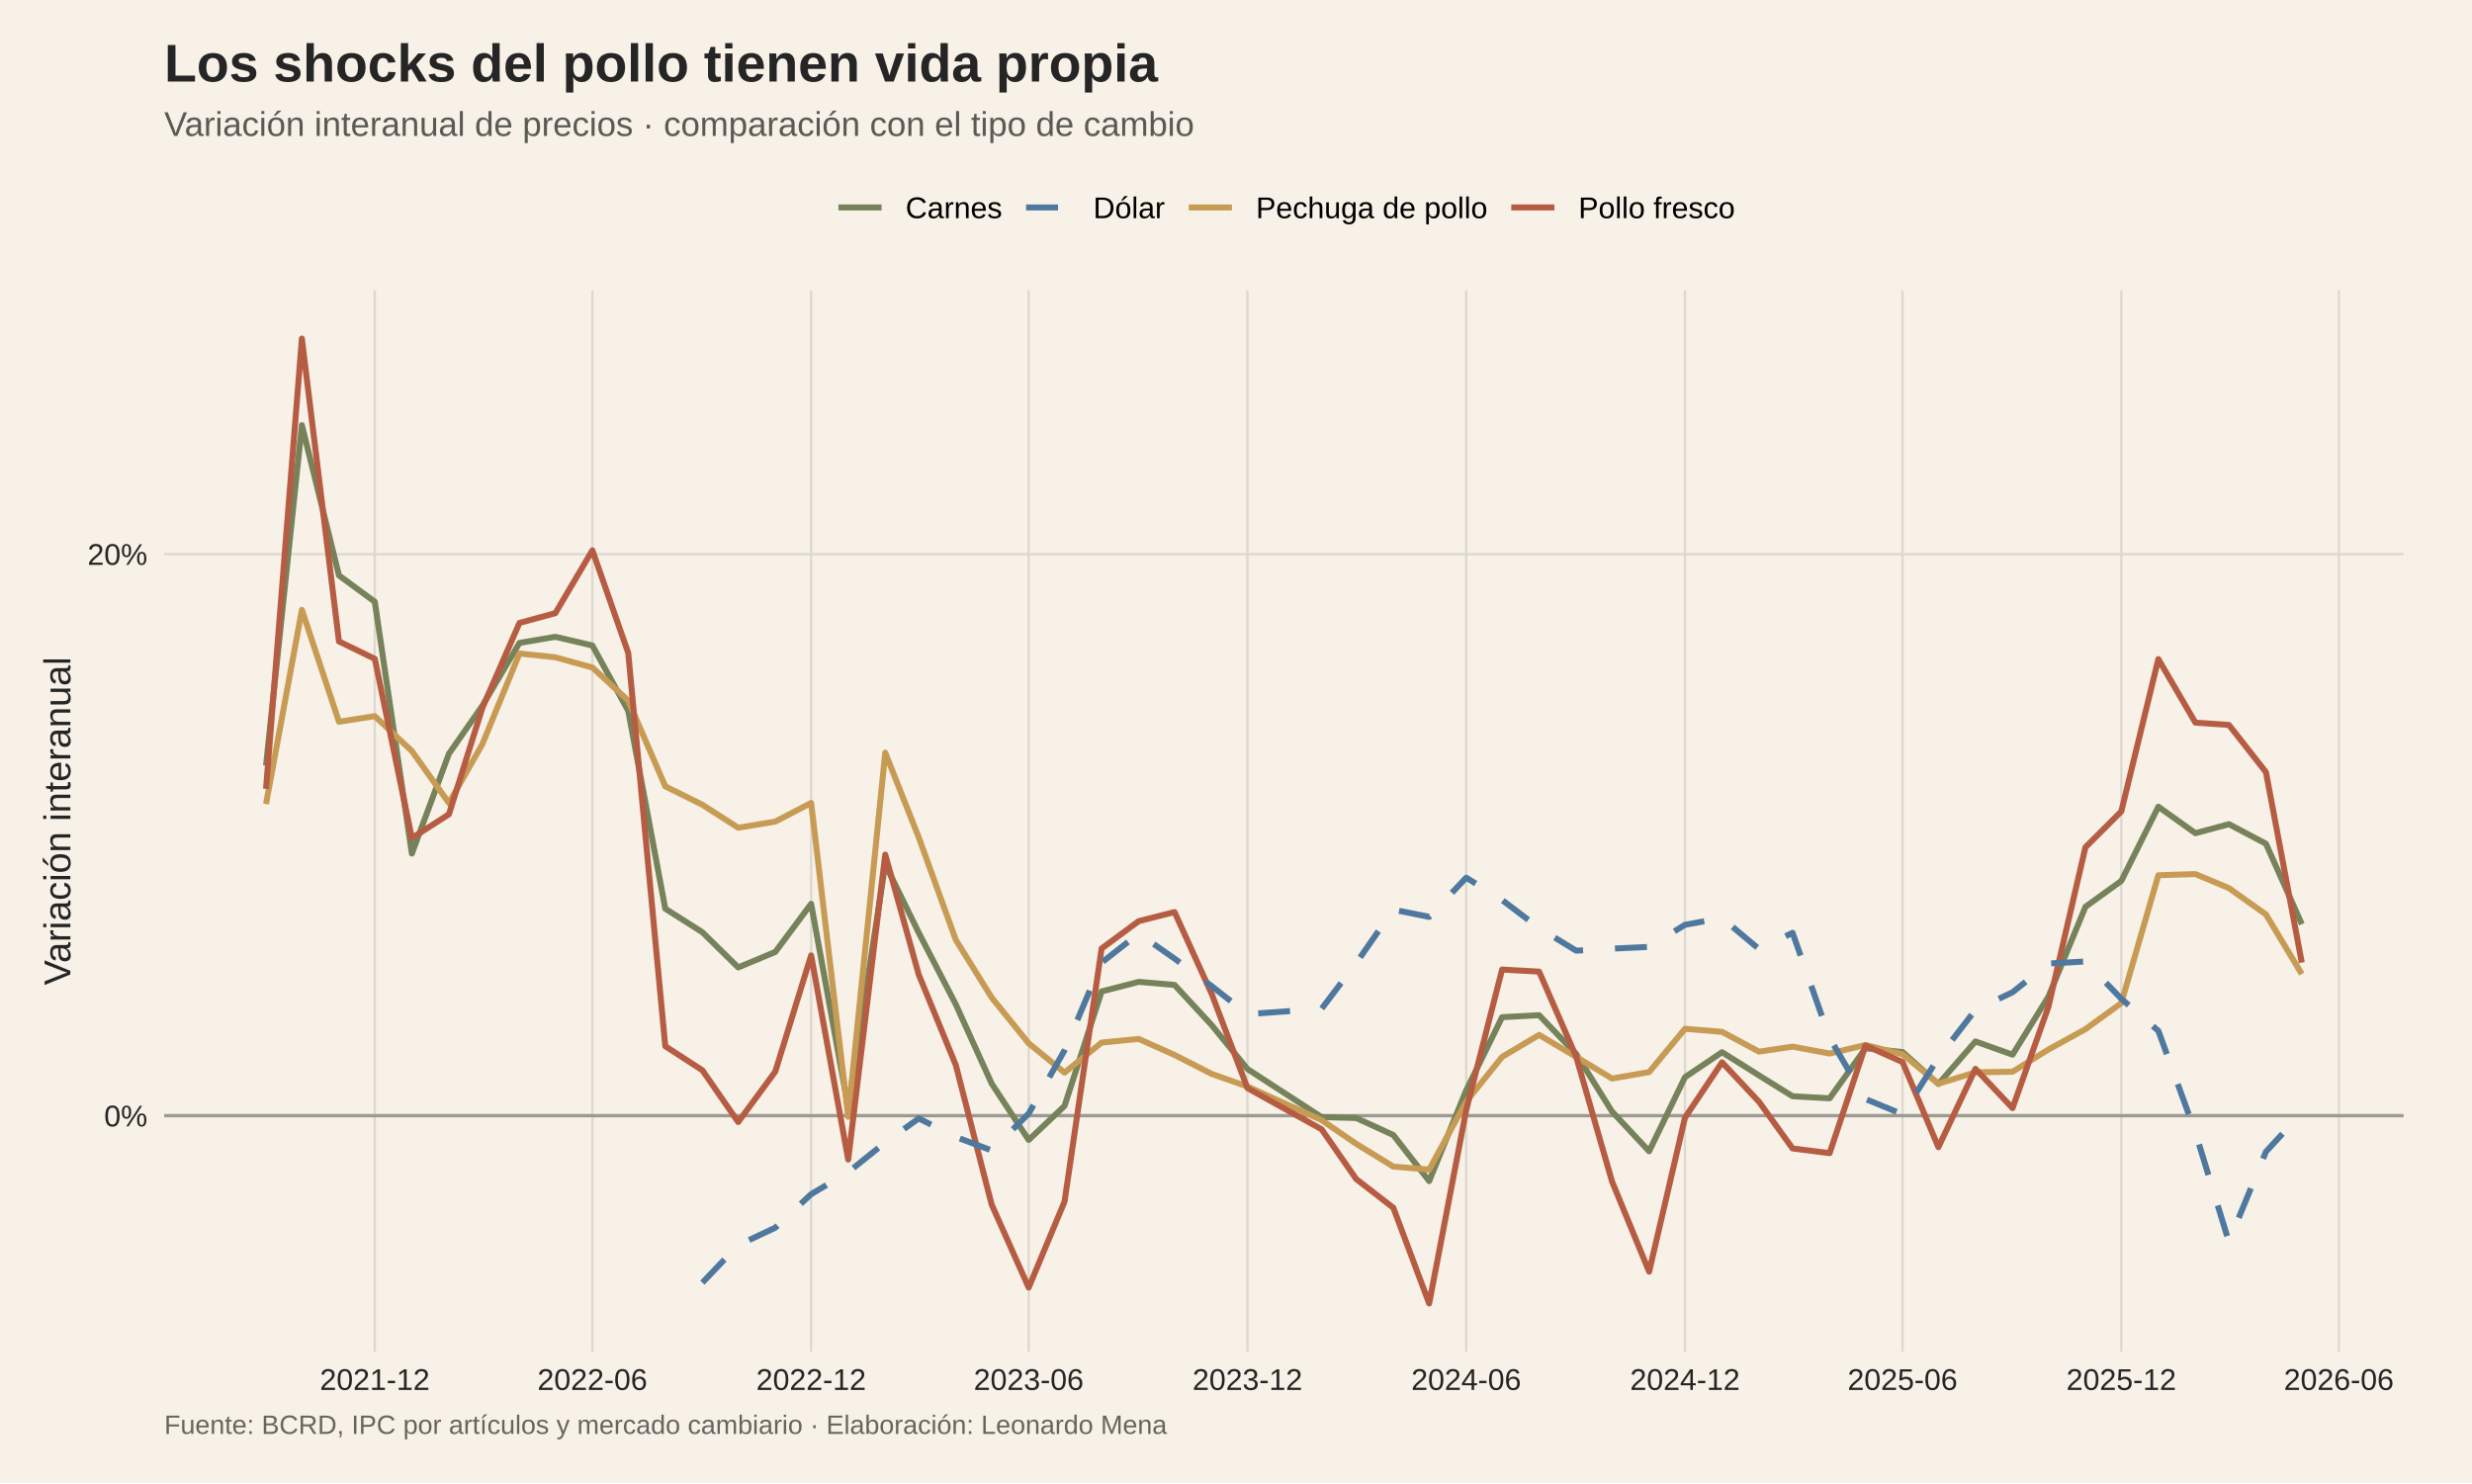
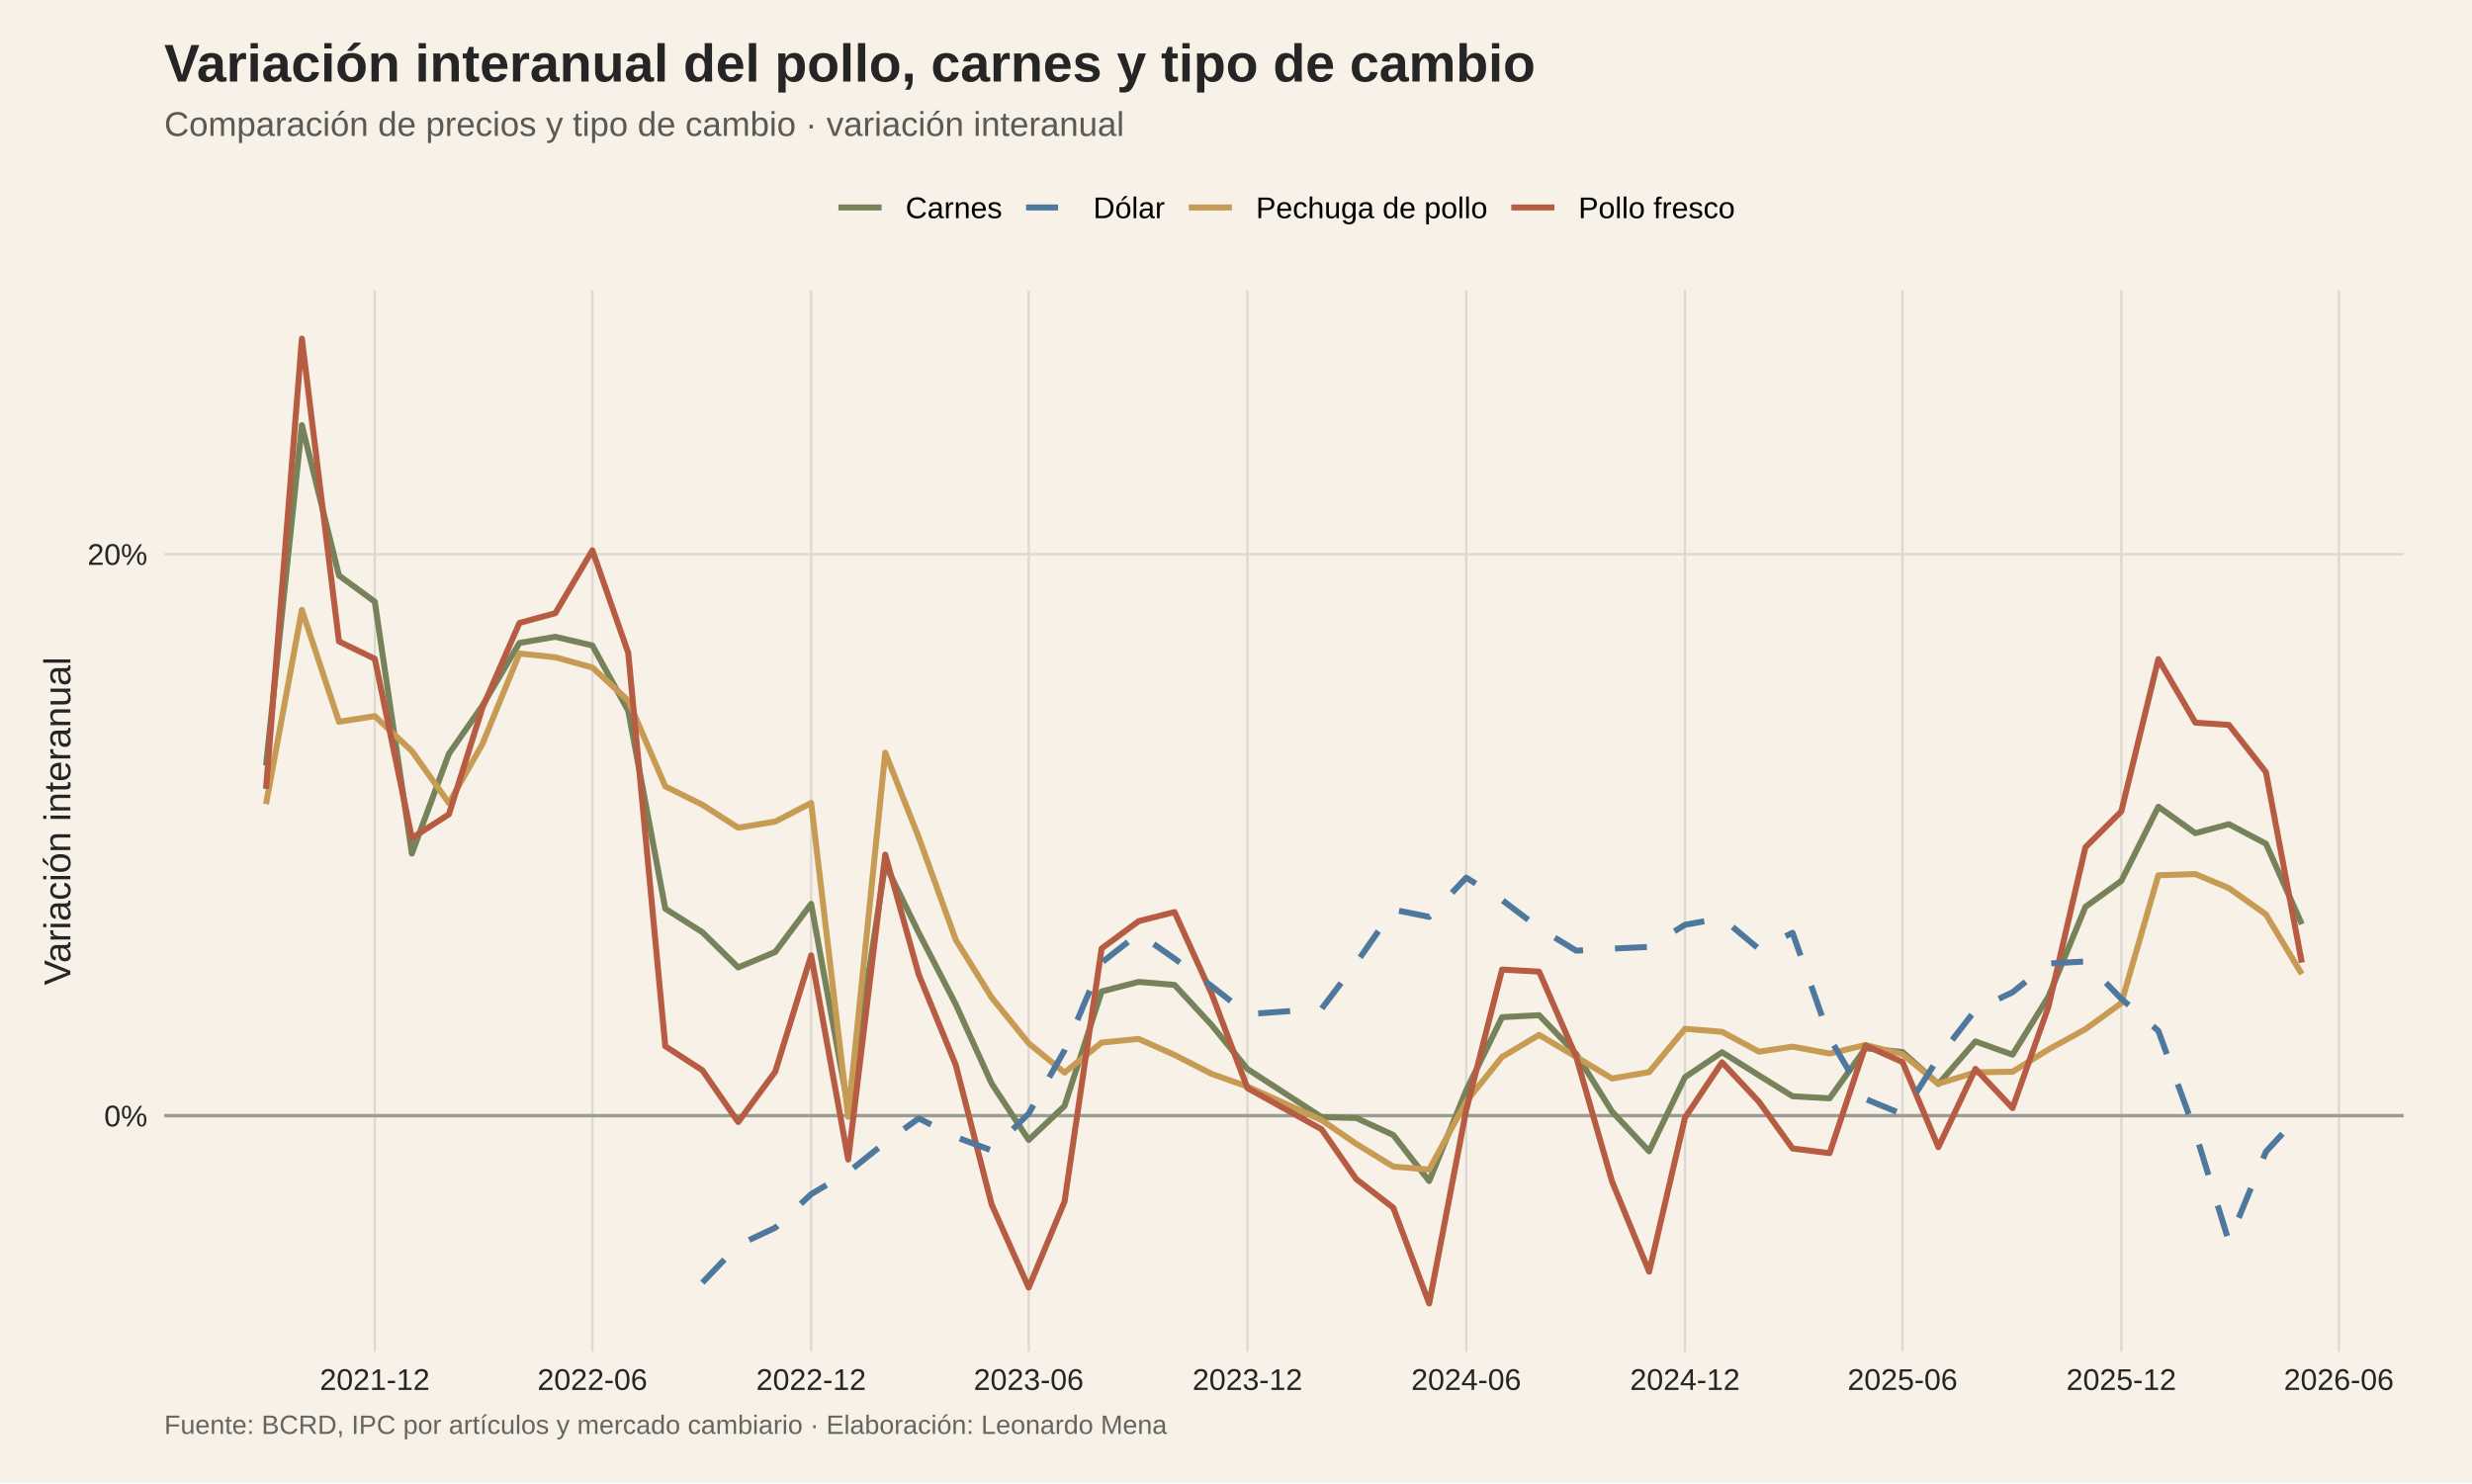
<svg xmlns="http://www.w3.org/2000/svg" width="792.00pt" height="475.20pt" viewBox="0 0 792.00 475.20">
  <g class="svglite">
    <defs>
      <style type="text/css">
    .svglite line, .svglite polyline, .svglite polygon, .svglite path, .svglite rect, .svglite circle {
      fill: none;
      stroke: #000000;
      stroke-linecap: round;
      stroke-linejoin: round;
      stroke-miterlimit: 10.00;
    }
    .svglite text {
      white-space: pre;
    }
    .svglite g.glyphgroup path {
      fill: inherit;
      stroke: none;
    }
  </style>
    </defs>
    <rect width="100%" height="100%" style="stroke: none; fill: #F7F1E7;" />
    <defs>
      <clipPath id="cpMC4wMHw3OTIuMDB8MC4wMHw0NzUuMjA=">
        <rect x="0.00" y="0.00" width="792.00" height="475.20" />
      </clipPath>
    </defs>
    <g clip-path="url(#cpMC4wMHw3OTIuMDB8MC4wMHw0NzUuMjA=)">
      <rect x="0" y="0.00" width="792.00" height="475.20" style="stroke-width: 1.16; stroke: none; fill: #F7F1E7;" />
    </g>
    <defs>
      <clipPath id="cpNTIuNjJ8NzcwLjA4fDkzLjA0fDQzMy4xMw==">
        <rect x="52.62" y="93.04" width="717.46" height="340.08" />
      </clipPath>
    </defs>
    <g clip-path="url(#cpNTIuNjJ8NzcwLjA4fDkzLjA0fDQzMy4xMw==)">
      <rect x="52.62" y="93.04" width="717.46" height="340.08" style="stroke-width: 1.16; stroke: none; fill: #F7F1E7;" />
      <polyline points="52.62,357.49 770.08,357.49 " style="stroke-width: 0.75; stroke: #DED9D0; stroke-linecap: butt;" />
      <polyline points="52.62,177.56 770.08,177.56 " style="stroke-width: 0.75; stroke: #DED9D0; stroke-linecap: butt;" />
      <polyline points="120.08,433.13 120.08,93.04 " style="stroke-width: 0.75; stroke: #DED9D0; stroke-linecap: butt;" />
      <polyline points="189.79,433.13 189.79,93.04 " style="stroke-width: 0.75; stroke: #DED9D0; stroke-linecap: butt;" />
      <polyline points="259.88,433.13 259.88,93.04 " style="stroke-width: 0.75; stroke: #DED9D0; stroke-linecap: butt;" />
      <polyline points="329.58,433.13 329.58,93.04 " style="stroke-width: 0.75; stroke: #DED9D0; stroke-linecap: butt;" />
      <polyline points="399.67,433.13 399.67,93.04 " style="stroke-width: 0.75; stroke: #DED9D0; stroke-linecap: butt;" />
      <polyline points="469.76,433.13 469.76,93.04 " style="stroke-width: 0.75; stroke: #DED9D0; stroke-linecap: butt;" />
      <polyline points="539.85,433.13 539.85,93.04 " style="stroke-width: 0.75; stroke: #DED9D0; stroke-linecap: butt;" />
      <polyline points="609.55,433.13 609.55,93.04 " style="stroke-width: 0.75; stroke: #DED9D0; stroke-linecap: butt;" />
      <polyline points="679.64,433.13 679.64,93.04 " style="stroke-width: 0.75; stroke: #DED9D0; stroke-linecap: butt;" />
      <polyline points="749.34,433.13 749.34,93.04 " style="stroke-width: 0.75; stroke: #DED9D0; stroke-linecap: butt;" />
      <line x1="52.62" y1="357.49" x2="770.08" y2="357.49" style="stroke-width: 1.07; stroke: #9B9B94; stroke-linecap: butt;" />
      <polyline points="85.23,245.28 96.72,136.24 108.60,184.39 120.08,192.81 131.96,273.51 143.83,241.52 154.55,226.14 166.43,206.01 177.92,204.05 189.79,206.83 201.28,227.78 213.15,291.17 225.03,298.71 236.51,309.99 248.39,305.03 259.88,289.62 271.75,354.77 283.62,276.94 294.35,298.87 306.22,321.84 317.71,347.19 329.58,365.27 341.07,354.37 352.94,317.69 364.82,314.62 376.31,315.60 388.18,328.44 399.67,342.55 423.42,357.95 434.52,358.24 446.40,363.69 457.89,378.44 469.76,349.37 481.25,325.93 493.12,325.30 504.99,337.71 516.48,356.17 528.36,368.90 539.85,345.17 551.72,337.16 563.59,344.61 574.32,351.27 586.19,351.93 597.68,335.90 609.55,337.10 621.04,347.34 632.91,333.70 644.79,337.95 656.28,319.39 668.15,290.57 679.64,282.28 691.51,258.50 703.38,266.98 714.11,264.09 725.98,270.34 737.47,296.13 " style="stroke-width: 1.92; stroke: #76825A; stroke-linecap: butt;" />
      <polyline points="85.23,257.64 96.72,195.42 108.60,231.28 120.08,229.47 131.96,240.66 143.83,257.32 154.55,238.43 166.43,209.40 177.92,210.62 189.79,213.89 201.28,224.48 213.15,251.98 225.03,257.86 236.51,265.23 248.39,263.26 259.88,257.28 271.75,357.83 283.62,241.18 294.35,268.31 306.22,301.15 317.71,319.63 329.58,334.31 341.07,343.70 352.94,334.07 364.82,332.90 376.31,338.03 388.18,344.10 399.67,348.16 423.42,358.91 434.52,366.52 446.40,373.81 457.89,374.76 469.76,352.96 481.25,338.66 493.12,331.61 504.99,338.66 516.48,345.59 528.36,343.53 539.85,329.65 551.72,330.63 563.59,336.98 574.32,335.37 586.19,337.58 597.68,334.84 609.55,337.81 621.04,347.25 632.91,343.61 644.79,343.41 656.28,336.31 668.15,329.77 679.64,321.42 691.51,280.46 703.38,280.08 714.11,284.58 725.98,293.01 737.47,312.12 " style="stroke-width: 1.92; stroke: #C79B53; stroke-linecap: butt;" />
      <polyline points="85.23,252.77 96.72,108.50 108.60,205.54 120.08,211.10 131.96,268.54 143.83,260.92 154.55,226.82 166.43,199.61 177.92,196.48 189.79,176.34 201.28,209.21 213.15,335.24 225.03,342.94 236.51,359.53 248.39,343.37 259.88,306.13 271.75,371.55 283.62,273.84 294.35,312.28 306.22,341.26 317.71,385.95 329.58,412.58 341.07,385.03 352.94,303.93 364.82,295.16 376.31,292.25 388.18,318.40 399.67,348.66 423.42,361.85 434.52,377.81 446.40,387.00 457.89,417.67 469.76,355.71 481.25,310.68 493.12,311.34 504.99,338.61 516.48,378.59 528.36,407.49 539.85,358.13 551.72,340.39 563.59,353.08 574.32,368.00 586.19,369.50 597.68,335.02 609.55,340.32 621.04,367.59 632.91,342.48 644.79,355.07 656.28,322.65 668.15,271.48 679.64,260.00 691.51,211.20 703.38,231.56 714.11,232.28 725.98,247.41 737.47,308.44 " style="stroke-width: 1.92; stroke: #B65C43; stroke-linecap: butt;" />
      <polyline points="225.03,411.00 225.03,411.00 225.03,411.00 236.51,398.98 236.51,398.98 236.51,398.98 248.39,393.39 248.39,393.39 248.39,393.39 259.88,382.64 259.88,382.64 259.88,382.64 271.75,375.60 271.75,375.60 271.75,375.60 283.62,366.08 283.62,366.08 283.62,366.08 294.35,358.37 294.35,358.37 294.35,358.37 306.22,364.33 306.22,364.33 306.22,364.33 317.71,368.63 317.71,368.63 317.71,368.63 329.58,356.82 329.58,356.82 329.58,356.82 341.07,336.56 341.07,336.56 341.07,336.56 352.94,308.45 352.94,308.45 352.94,308.45 364.82,299.13 364.82,299.13 364.82,299.13 376.31,307.16 376.31,307.16 376.31,307.16 388.18,315.96 388.18,315.96 388.18,315.96 399.67,324.97 399.67,324.97 399.67,324.97 423.42,323.24 423.42,323.24 423.42,323.24 434.52,308.59 434.52,308.59 434.52,308.59 446.40,291.48 446.40,291.48 446.40,291.48 457.89,293.79 457.89,293.79 457.89,293.79 469.76,281.23 469.76,281.23 469.76,281.23 481.25,288.39 481.25,288.39 481.25,288.39 493.12,297.38 493.12,297.38 493.12,297.38 504.99,304.62 504.99,304.62 504.99,304.62 516.48,303.97 516.48,303.97 516.48,303.97 528.36,303.41 528.36,303.41 528.36,303.41 539.85,296.33 539.85,296.33 539.85,296.33 551.72,294.17 551.72,294.17 551.72,294.17 563.59,304.12 563.59,304.12 563.59,304.12 574.32,298.89 574.32,298.89 574.32,298.89 586.19,332.61 586.19,332.61 586.19,332.61 597.68,352.16 597.68,352.16 597.68,352.16 609.55,357.03 609.55,357.03 609.55,357.03 621.04,338.98 621.04,338.98 621.04,338.98 632.91,323.59 632.91,323.59 632.91,323.59 644.79,317.96 644.79,317.96 644.79,317.96 656.28,308.74 656.28,308.74 656.28,308.74 668.15,308.08 668.15,308.08 668.15,308.08 679.64,320.03 679.64,320.03 679.64,320.03 691.51,330.31 691.51,330.31 691.51,330.31 703.38,362.88 703.38,362.88 703.38,362.88 714.11,397.91 714.11,397.91 714.11,397.91 725.98,369.04 725.98,369.04 725.98,369.04 737.47,356.56 737.47,356.56 737.47,356.56 " style="stroke-width: 1.92; stroke: #4F789F; stroke-dasharray: 10.24,10.24; stroke-linecap: butt;" />
    </g>
    <g clip-path="url(#cpMC4wMHw3OTIuMDB8MC4wMHw0NzUuMjA=)">
      <text x="47.24" y="360.93" text-anchor="end" style="font-size: 9.60px;fill: #252525; font-family: &quot;Arial&quot;;" textLength="13.86px" lengthAdjust="spacingAndGlyphs">0%</text>
      <text x="47.24" y="180.99" text-anchor="end" style="font-size: 9.60px;fill: #252525; font-family: &quot;Arial&quot;;" textLength="19.19px" lengthAdjust="spacingAndGlyphs">20%</text>
      <text x="120.08" y="445.37" text-anchor="middle" style="font-size: 9.60px;fill: #252525; font-family: &quot;Arial&quot;;" textLength="35.16px" lengthAdjust="spacingAndGlyphs">2021-12</text>
      <text x="189.79" y="445.37" text-anchor="middle" style="font-size: 9.60px;fill: #252525; font-family: &quot;Arial&quot;;" textLength="35.16px" lengthAdjust="spacingAndGlyphs">2022-06</text>
      <text x="259.88" y="445.37" text-anchor="middle" style="font-size: 9.60px;fill: #252525; font-family: &quot;Arial&quot;;" textLength="35.16px" lengthAdjust="spacingAndGlyphs">2022-12</text>
      <text x="329.58" y="445.37" text-anchor="middle" style="font-size: 9.60px;fill: #252525; font-family: &quot;Arial&quot;;" textLength="35.16px" lengthAdjust="spacingAndGlyphs">2023-06</text>
      <text x="399.67" y="445.37" text-anchor="middle" style="font-size: 9.60px;fill: #252525; font-family: &quot;Arial&quot;;" textLength="35.16px" lengthAdjust="spacingAndGlyphs">2023-12</text>
      <text x="469.76" y="445.37" text-anchor="middle" style="font-size: 9.60px;fill: #252525; font-family: &quot;Arial&quot;;" textLength="35.16px" lengthAdjust="spacingAndGlyphs">2024-06</text>
      <text x="539.85" y="445.37" text-anchor="middle" style="font-size: 9.60px;fill: #252525; font-family: &quot;Arial&quot;;" textLength="35.16px" lengthAdjust="spacingAndGlyphs">2024-12</text>
      <text x="609.55" y="445.37" text-anchor="middle" style="font-size: 9.60px;fill: #252525; font-family: &quot;Arial&quot;;" textLength="35.16px" lengthAdjust="spacingAndGlyphs">2025-06</text>
      <text x="679.64" y="445.37" text-anchor="middle" style="font-size: 9.60px;fill: #252525; font-family: &quot;Arial&quot;;" textLength="35.16px" lengthAdjust="spacingAndGlyphs">2025-12</text>
      <text x="749.34" y="445.37" text-anchor="middle" style="font-size: 9.60px;fill: #252525; font-family: &quot;Arial&quot;;" textLength="35.16px" lengthAdjust="spacingAndGlyphs">2026-06</text>
      <text transform="translate(22.54,263.08) rotate(-90)" text-anchor="middle" style="font-size: 12.00px;fill: #252525; font-family: &quot;Arial&quot;;" textLength="105.17px" lengthAdjust="spacingAndGlyphs">Variación interanual</text>
      <line x1="268.62" y1="66.47" x2="282.45" y2="66.47" style="stroke-width: 1.92; stroke: #76825A; stroke-linecap: butt;" />
      <line x1="328.75" y1="66.47" x2="342.57" y2="66.47" style="stroke-width: 1.92; stroke: #4F789F; stroke-dasharray: 10.24,10.24; stroke-linecap: butt;" />
      <line x1="380.87" y1="66.47" x2="394.70" y2="66.47" style="stroke-width: 1.92; stroke: #C79B53; stroke-linecap: butt;" />
      <line x1="484.19" y1="66.47" x2="498.01" y2="66.47" style="stroke-width: 1.92; stroke: #B65C43; stroke-linecap: butt;" />
      <text x="290.15" y="69.90" style="font-size: 9.60px; font-family: &quot;Arial&quot;;" textLength="30.89px" lengthAdjust="spacingAndGlyphs">Carnes</text>
      <text x="350.28" y="69.90" style="font-size: 9.60px; font-family: &quot;Arial&quot;;" textLength="22.89px" lengthAdjust="spacingAndGlyphs">Dólar</text>
      <text x="402.40" y="69.90" style="font-size: 9.60px; font-family: &quot;Arial&quot;;" textLength="74.08px" lengthAdjust="spacingAndGlyphs">Pechuga de pollo</text>
      <text x="505.72" y="69.90" style="font-size: 9.60px; font-family: &quot;Arial&quot;;" textLength="50.09px" lengthAdjust="spacingAndGlyphs">Pollo fresco</text>
-       <text x="52.62" y="43.56" style="font-size: 11.00px;fill: #5A5A55; font-family: &quot;Arial&quot;;" textLength="330.19px" lengthAdjust="spacingAndGlyphs">Variación interanual de precios · comparación con el tipo de cambio</text>
-       <text x="52.62" y="26.12" style="font-size: 17.00px; font-weight: bold;fill: #252525; font-family: &quot;Arial&quot;;" textLength="318.34px" lengthAdjust="spacingAndGlyphs">Los shocks del pollo tienen vida propia</text>
+       <text x="52.62" y="43.56" style="font-size: 11.00px;fill: #5A5A55; font-family: &quot;Arial&quot;;" textLength="307.72px" lengthAdjust="spacingAndGlyphs">Comparación de precios y tipo de cambio · variación interanual</text>
+       <text x="52.62" y="26.12" style="font-size: 17.00px; font-weight: bold;fill: #252525; font-family: &quot;Arial&quot;;" textLength="439.25px" lengthAdjust="spacingAndGlyphs">Variación interanual del pollo, carnes y tipo de cambio</text>
      <text x="52.62" y="459.46" style="font-size: 8.50px;fill: #65655F; font-family: &quot;Arial&quot;;" textLength="321.45px" lengthAdjust="spacingAndGlyphs">Fuente: BCRD, IPC por artículos y mercado cambiario · Elaboración: Leonardo Mena</text>
    </g>
  </g>
</svg>
